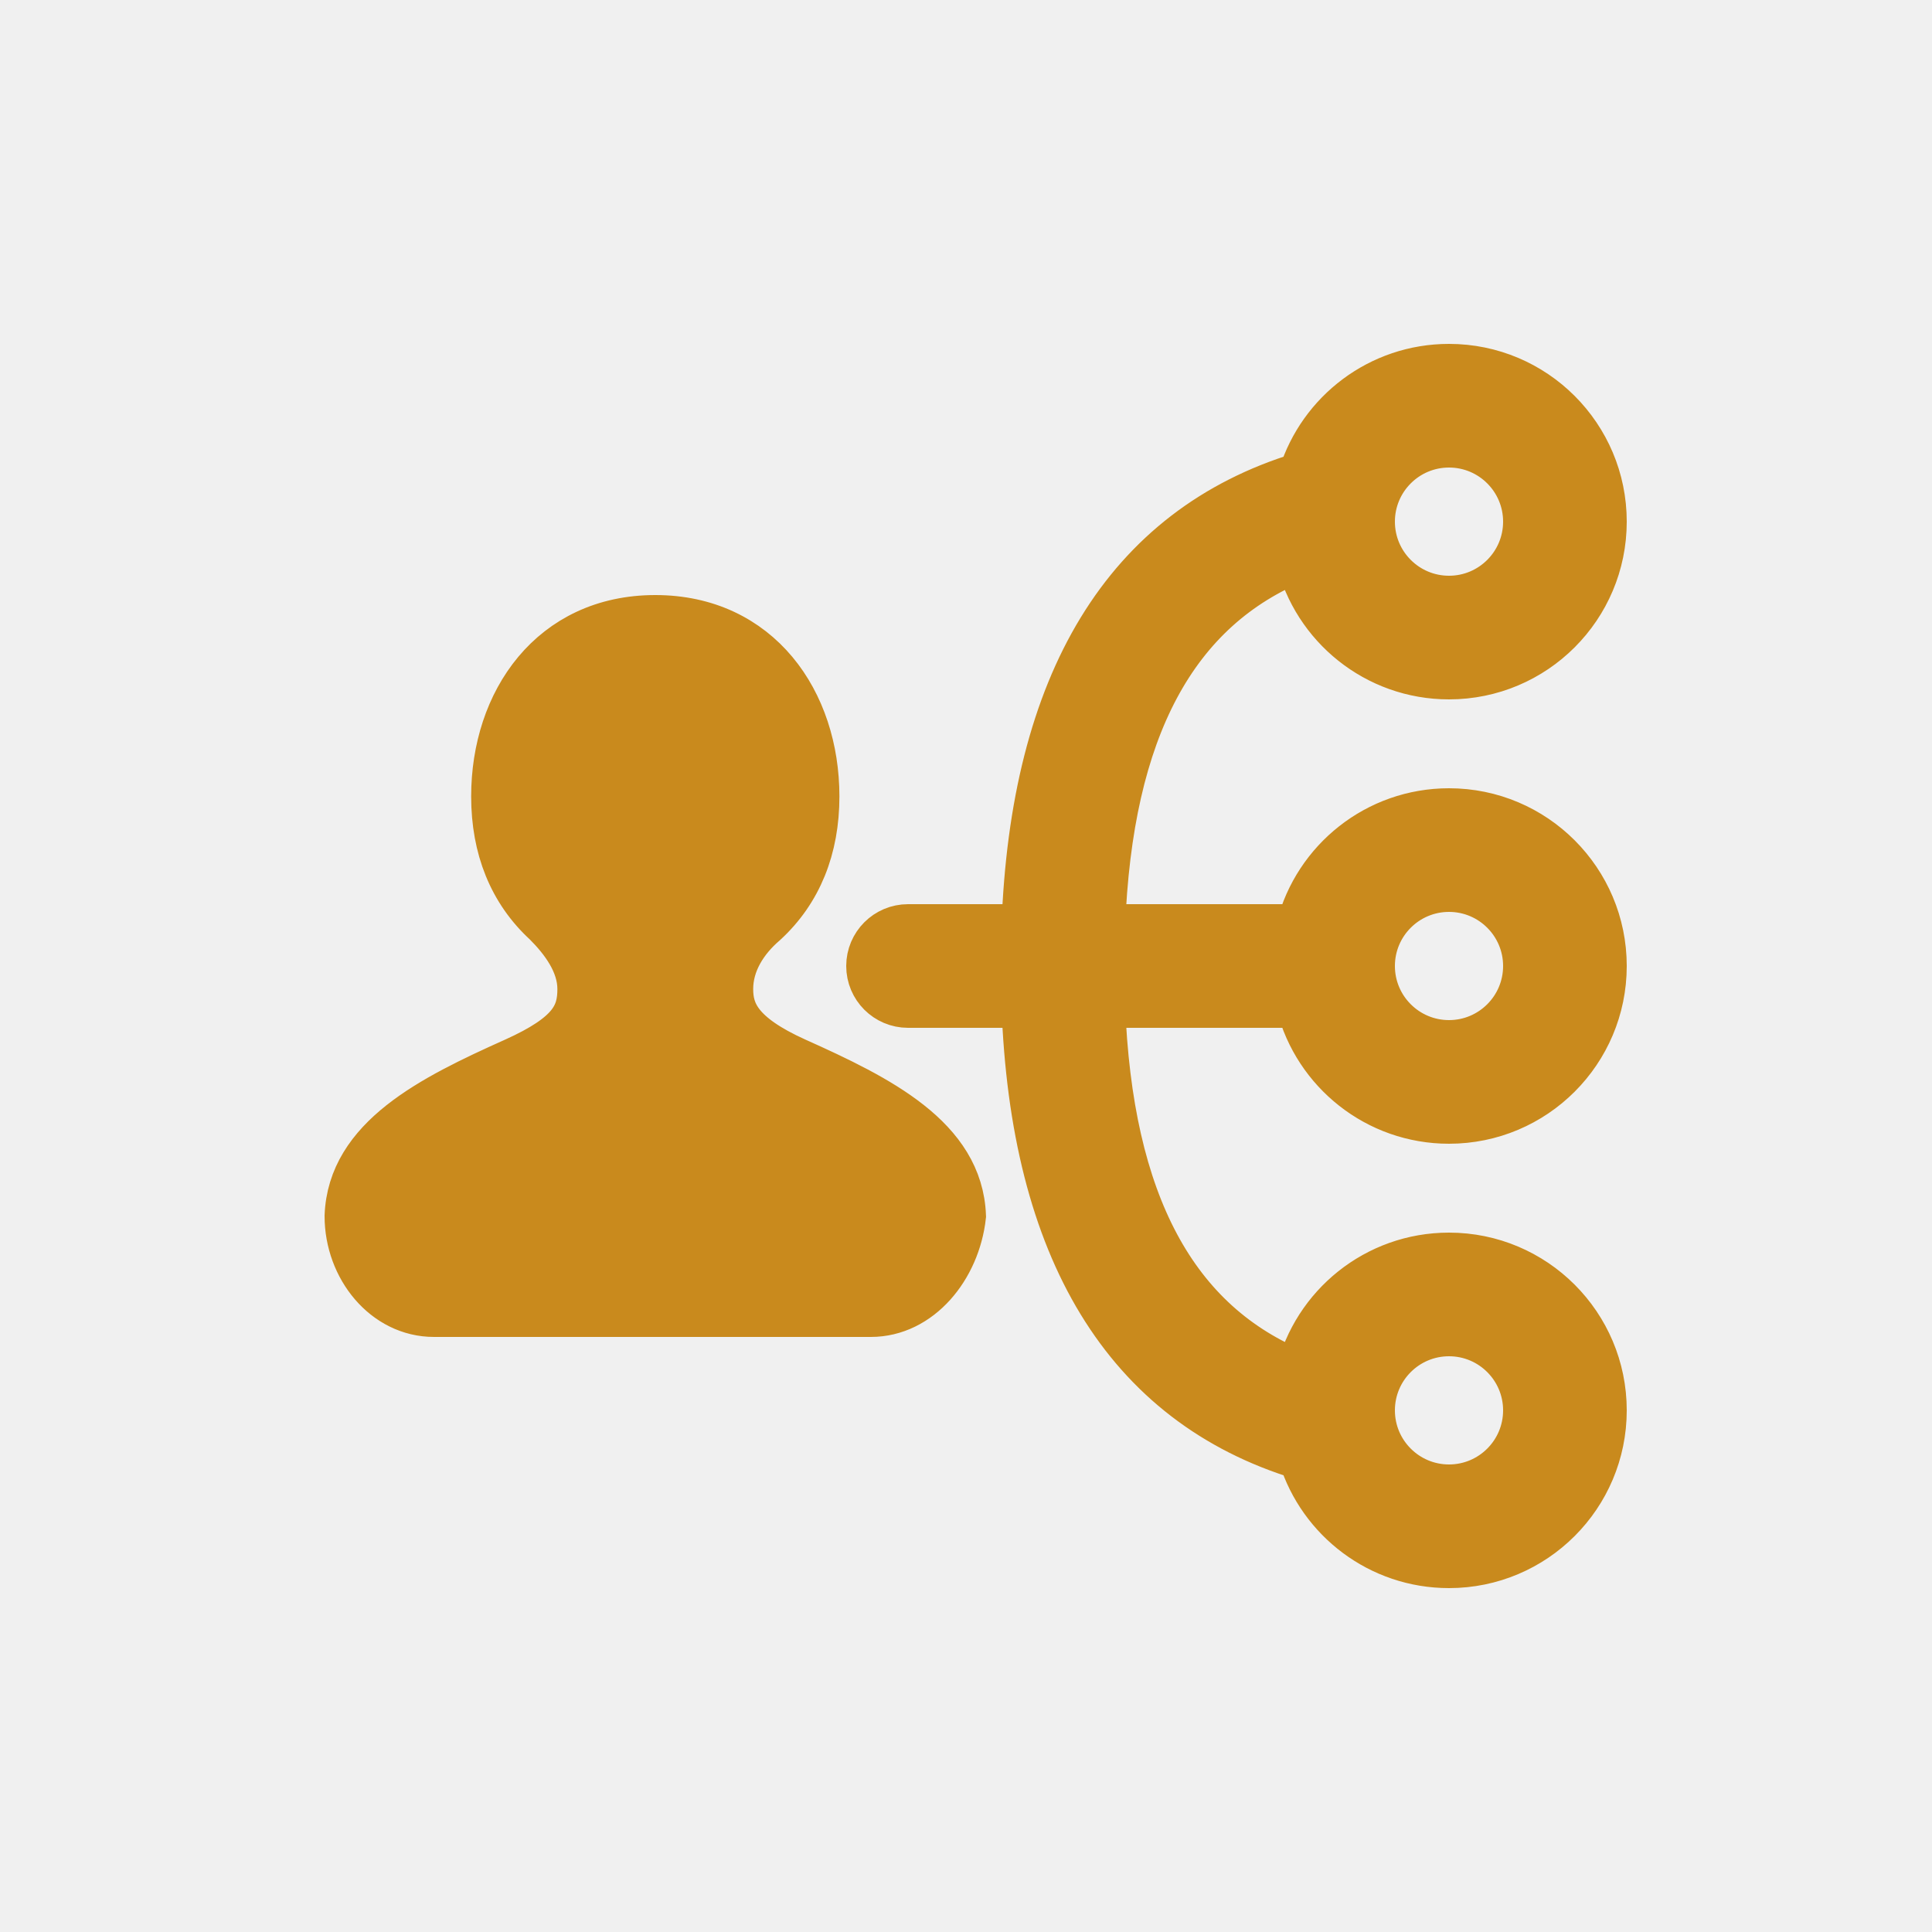
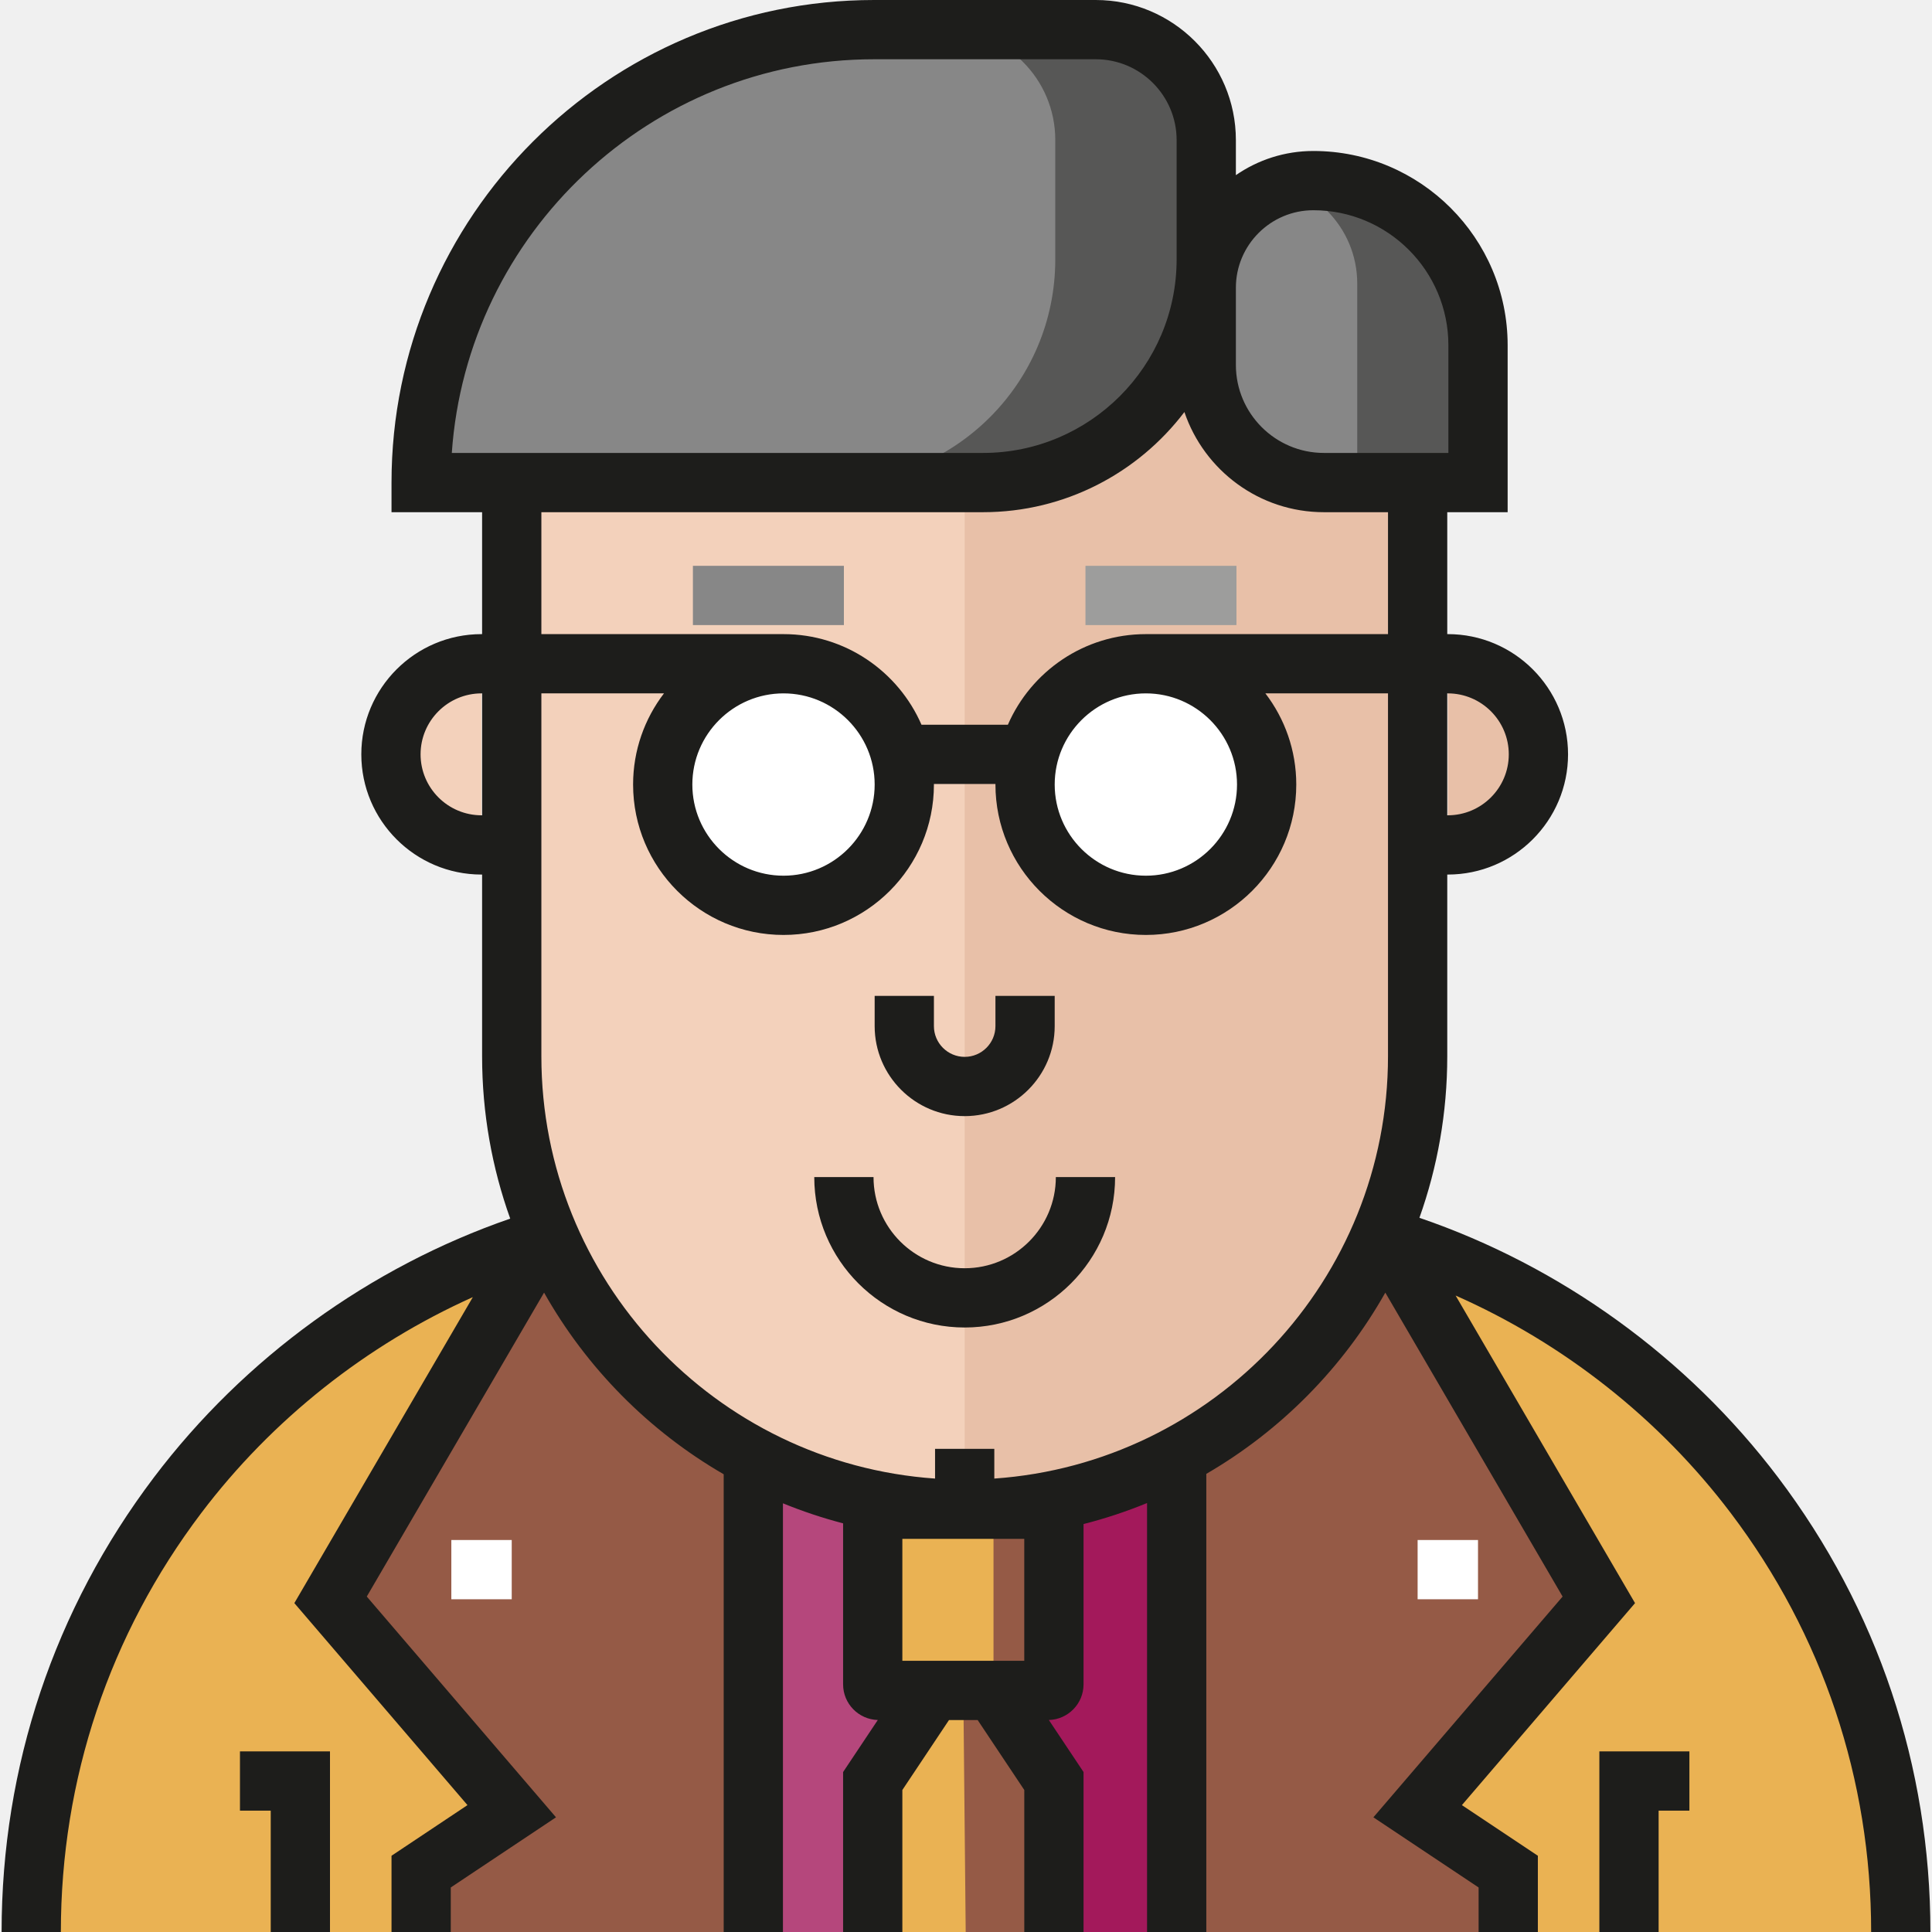
- <svg xmlns="http://www.w3.org/2000/svg" fill="#c98a1d" width="66px" height="66px" viewBox="0 0 100 100" stroke="#c98a1d" stroke-width="2.4">
+ <svg xmlns="http://www.w3.org/2000/svg" version="1.1" id="Layer_1" viewBox="0 0 512.001 512.001" xml:space="preserve" width="64px" height="64px" fill="#000000">
  <g id="SVGRepo_bgCarrier" stroke-width="0" />
  <g id="SVGRepo_tracerCarrier" stroke-linecap="round" stroke-linejoin="round" />
  <g id="SVGRepo_iconCarrier">
-     <path d="M67.225,28.893 C60.804,31.476 57.416,37.717 57.036,48 L67.252,48 C68.14,44.55 71.272,42 75,42 C79.418,42 83,45.582 83,50 C83,54.418 79.418,58 75,58 C71.272,58 68.14,55.45 67.252,52 L57.036,52 C57.416,62.283 60.804,68.524 67.225,71.107 C68.075,67.603 71.234,65 75,65 C79.418,65 83,68.582 83,73 C83,77.418 79.418,81 75,81 C71.417,81 68.385,78.645 67.366,75.399 C58.271,72.62 53.483,64.662 53.035,52 L47,52 C45.895,52 45,51.105 45,50 C45,48.895 45.895,48 47,48 L53.035,48 L53.035,48 C53.483,35.338 58.271,27.38 67.366,24.601 C68.385,21.355 71.417,19 75,19 C79.418,19 83,22.582 83,27 C83,31.418 79.418,35 75,35 C71.234,35 68.075,32.397 67.225,28.893 Z M75,31 C77.209,31 79,29.209 79,27 C79,24.791 77.209,23 75,23 C72.791,23 71,24.791 71,27 C71,29.209 72.791,31 75,31 Z M75,77 C77.209,77 79,75.209 79,73 C79,70.791 77.209,69 75,69 C72.791,69 71,70.791 71,73 C71,75.209 72.791,77 75,77 Z M75,54 C77.209,54 79,52.209 79,50 C79,47.791 77.209,46 75,46 C72.791,46 71,47.791 71,50 C71,52.209 72.791,54 75,54 Z M45.074,68 L22.463,68 C19.934,68 18,65.62 18,62.942 C18.149,58.926 22.314,56.843 26.628,54.909 C29.603,53.57 30.05,52.529 30.05,51.19 C30.05,49.851 29.157,48.661 28.264,47.769 C26.479,46.132 25.587,43.901 25.587,41.223 C25.587,36.314 28.562,32 33.917,32 C39.273,32 42.248,36.314 42.248,41.223 C42.248,43.901 41.355,46.132 39.57,47.769 C38.529,48.661 37.785,49.851 37.785,51.19 C37.785,52.38 38.231,53.57 41.207,54.909 C45.521,56.843 49.686,58.926 49.835,62.942 C49.537,65.62 47.603,68 45.074,68 L45.074,68 Z" />
+     <g>
+       <path style="fill:#878787;" d="M391.69,127.887h-40.842c-17.22,0-31.178-13.958-31.178-31.178V76.252 c0-15.679,12.71-28.388,28.388-28.388l0,0c24.098,0,43.632,19.535,43.632,43.632V127.887z" />
+       <path style="fill:#878787;" d="M260.507,127.887H111.608l0,0c0-66.294,53.742-120.035,120.036-120.035h58.749 c16.17,0,29.278,13.108,29.278,29.277v31.596C319.67,101.399,293.182,127.887,260.507,127.887z" />
+     </g>
+     <path style="fill:#575756;" d="M290.443,7.852h-40.012c16.141,0,29.227,13.085,29.227,29.226v31.697 c0,32.647-26.465,59.112-59.112,59.112h40.012c32.647,0,59.112-26.465,59.112-59.112V37.077 C319.67,20.937,306.585,7.852,290.443,7.852z" />
+     <path style="fill:#eab253;" d="M503.723,512H7.578l0,0c0-106.07,85.986-192.056,192.055-192.056h112.033 C417.738,319.943,503.723,405.93,503.723,512L503.723,512z" />
+     <g>
+       <path style="fill:#955a46;" d="M399.693,512v-16.005l-24.008-16.005l48.014-56.016l-56.016-96.028c0,0-17.314,36.24-56.017,56.017 L311.013,512H399.693z" />
+       <path style="fill:#955a46;" d="M111.562,512v-16.005l24.008-16.005l-48.014-56.016l56.016-96.028c0,0,17.314,36.24,56.017,56.017 L200.241,512H111.562z" />
+     </g>
+     <path style="fill:#B5477C;" d="M310.753,512H199.634V383.963c0,0,23.212,16.226,56.016,16.004 c38.305-0.259,56.016-16.004,56.016-16.004L310.753,512z" />
+     <path style="fill:#A3195B;" d="M310.753,512l0.914-125.524c0,0-17.711,13.233-56.016,13.492l-1.125,112.033h56.228V512z" />
+     <path style="fill:#E8C0A8;" d="M383.688,175.901c13.259,0,24.008,10.749,24.008,24.007s-10.749,24.007-24.008,24.007" />
+     <g>
+       <path style="fill:#F3D1BB;" d="M127.614,223.915c-13.259,0-24.008-10.749-24.008-24.007s10.749-24.007,24.008-24.007" />
+       <path style="fill:#F3D1BB;" d="M375.686,126.27v153.662c0,66.294-53.741,120.035-120.035,120.035l0,0 c-66.294,0-120.035-53.741-120.035-120.035V126.186" />
+     </g>
+     <path style="fill:#E8C0A8;" d="M346.95,127.887c-13.945,0-25.315-10.503-26.951-24.007h-19.964 c-10.191,13.76-26.182,22.906-44.385,23.851v272.236c66.294,0,120.035-52.206,120.035-116.605V127.887H346.95z" />
+     <rect x="183.628" y="149.949" style="fill:#878787;" width="40.013" height="15.704" />
+     <rect x="287.66" y="149.949" style="fill:#9D9D9C;" width="40.013" height="15.704" />
+     <g>
+       <circle style="fill:#FFFFFF;" cx="207.634" cy="207.906" r="32.009" />
+       <circle style="fill:#FFFFFF;" cx="303.667" cy="207.906" r="32.009" />
+       <rect x="119.609" y="408.118" style="fill:#FFFFFF;" width="16.005" height="15.704" />
+     </g>
+     <polygon style="fill:#1D1D1B;" points="87.45,512 71.747,512 71.747,479.84 63.594,479.84 63.594,464.136 87.45,464.136 " />
+     <rect x="375.684" y="408.118" style="fill:#FFFFFF;" width="16.004" height="15.704" />
+     <g>
+       <polygon style="fill:#1D1D1B;" points="439.553,512 423.849,512 423.849,464.136 447.708,464.136 447.708,479.84 439.553,479.84 " />
+       <path style="fill:#1D1D1B;" d="M255.65,351.802c-21.98,0-39.861-17.881-39.861-39.861h15.704c0,13.321,10.838,24.158,24.158,24.158 c13.32,0,24.158-10.837,24.158-24.158h15.704C295.513,333.921,277.63,351.802,255.65,351.802z" />
+     </g>
+     <polygon style="fill:#eab253;" points="279.658,512 231.281,512 231.281,471.988 247.286,447.98 263.291,447.98 279.658,471.988 " />
+     <path style="fill:#955a46;" d="M277.689,447.98h-44.802c-0.887,0-1.606-0.719-1.606-1.606v-44.801c0-0.887,0.72-1.607,1.606-1.607 h44.802c0.888,0,1.606,0.72,1.606,1.607v44.801C279.295,447.262,278.577,447.98,277.689,447.98z" />
+     <path style="fill:#eab253;" d="M261.684,447.98h-28.796c-0.887,0-1.606-0.719-1.606-1.606v-44.801c0-0.887,0.72-1.607,1.606-1.607 h28.796c0.888,0,1.607,0.72,1.607,1.607v44.801C263.291,447.262,262.571,447.98,261.684,447.98z" />
+     <polygon style="fill:#955a46;" points="263.291,447.98 279.295,471.988 279.295,512 255.921,512 255.289,447.98 " />
+     <path style="fill:#575756;" d="M364.41,47.864h-32.009c15.067,0,27.281,12.214,27.281,27.28v52.742h32.008V75.144 C391.69,60.078,379.477,47.864,364.41,47.864z" />
+     <g>
+       <path style="fill:#1D1D1B;" d="M471.191,391.501c-24.023-31.757-57.553-55.966-95.029-68.77c4.77-13.389,7.376-27.796,7.376-42.801 v-48.164h0.151c17.567,0,31.86-14.291,31.86-31.859s-14.291-31.859-31.86-31.859h-0.151v-32.311h16.004V91.496 c0-28.388-23.096-51.484-51.484-51.484c-7.619,0-14.694,2.369-20.536,6.403v-9.286C327.522,16.656,310.866,0,290.392,0h-58.749 c-70.518,0-127.888,57.37-127.888,127.887v7.852h24.008v32.311h-0.151c-17.567,0-31.86,14.291-31.86,31.859 s14.291,31.859,31.86,31.859h0.151v48.164c0,15.086,2.634,29.566,7.451,43.016c-37.226,12.858-70.517,36.976-94.408,68.558 C14.388,426.428,0.425,468.095,0.425,512h15.704c0-40.457,12.864-78.847,37.202-111.02c18.75-24.788,43.781-44.579,71.975-57.226 l-47.301,81.089l45.882,53.53l-20.131,13.42v20.206h15.704v-11.803l27.885-18.589l-50.145-58.503l46.984-80.546 c11.272,19.982,27.756,36.65,47.6,48.137v121.304h15.704V398.394c5.157,2.104,10.477,3.886,15.943,5.31v42.67 c0,5.126,4.102,9.304,9.194,9.445l-9.194,13.791V512h15.704v-37.634l12.355-18.532h7.602l12.355,18.532V512h15.704V469.61 l-9.194-13.791c5.092-0.141,9.194-4.319,9.194-9.445v-42.485c5.778-1.469,11.395-3.341,16.83-5.567V512h15.704V390.592 c19.768-11.484,36.197-28.106,47.438-48.032l46.984,80.546l-50.145,58.503l27.885,18.589V512h15.704v-20.206l-20.131-13.42 l45.882-53.53l-47.549-81.512c28.58,12.627,53.959,32.583,72.919,57.646c24.339,32.174,37.204,70.565,37.204,111.023h15.704 C511.574,468.094,497.611,426.425,471.191,391.501z M127.764,216.063h-0.151c-8.908,0-16.156-7.247-16.156-16.155 c0-8.908,7.248-16.155,16.156-16.155h0.151V216.063z M383.688,183.753c8.908,0,16.156,7.247,16.156,16.155 c0,8.908-7.248,16.155-16.156,16.155h-0.151v-32.31H383.688z M327.522,76.252c0-11.324,9.213-20.537,20.536-20.537 c19.729,0,35.78,16.051,35.78,35.78v28.539h-32.99c-12.862,0-23.326-10.464-23.326-23.326V76.252z M119.732,120.035 c4.043-58.209,52.692-104.331,111.912-104.331h58.749c11.814,0,21.426,9.612,21.426,21.425v31.596 c0,28.292-23.017,51.31-51.31,51.31C260.508,120.035,119.732,120.035,119.732,120.035z M271.443,440.129h-32.31v-32.311h32.31 V440.129z M367.834,279.932c0,59.218-46.124,107.859-104.331,111.905v-7.874H247.8v7.874 c-58.208-4.044-104.331-52.686-104.331-111.905v-96.179h32.491c-5.128,6.709-8.183,15.081-8.183,24.158 c0,21.98,17.881,39.861,39.861,39.861s39.861-17.882,39.861-39.861c0-0.05-0.004-0.1-0.004-0.151h16.313 c-0.001,0.05-0.004,0.1-0.004,0.151c0,21.98,17.881,39.861,39.861,39.861s39.861-17.882,39.861-39.861 c0-9.076-3.055-17.449-8.183-24.158h32.491V279.932z M183.479,207.911c0-13.321,10.838-24.158,24.158-24.158 c13.32,0,24.158,10.837,24.158,24.158s-10.838,24.158-24.158,24.158C194.317,232.068,183.479,221.23,183.479,207.911z M279.506,207.911c0-13.321,10.838-24.158,24.158-24.158c13.32,0,24.158,10.837,24.158,24.158s-10.838,24.158-24.158,24.158 C290.344,232.068,279.506,221.23,279.506,207.911z M367.834,168.049h-64.169c-16.348,0-30.421,9.895-36.564,24.007h-22.899 c-6.143-14.111-20.217-24.007-36.564-24.007h-64.169v-32.311h117.041c21.758,0,41.12-10.429,53.371-26.544 c5.22,15.415,19.815,26.544,36.97,26.544h16.986V168.049z" />
+       <path style="fill:#1D1D1B;" d="M255.65,295.785c-13.153,0-23.856-10.702-23.856-23.856v-8.003h15.704v8.003 c0,4.495,3.657,8.152,8.152,8.152s8.152-3.657,8.152-8.152v-8.003h15.704v8.003C279.506,285.084,268.805,295.785,255.65,295.785z" />
+     </g>
  </g>
</svg>
